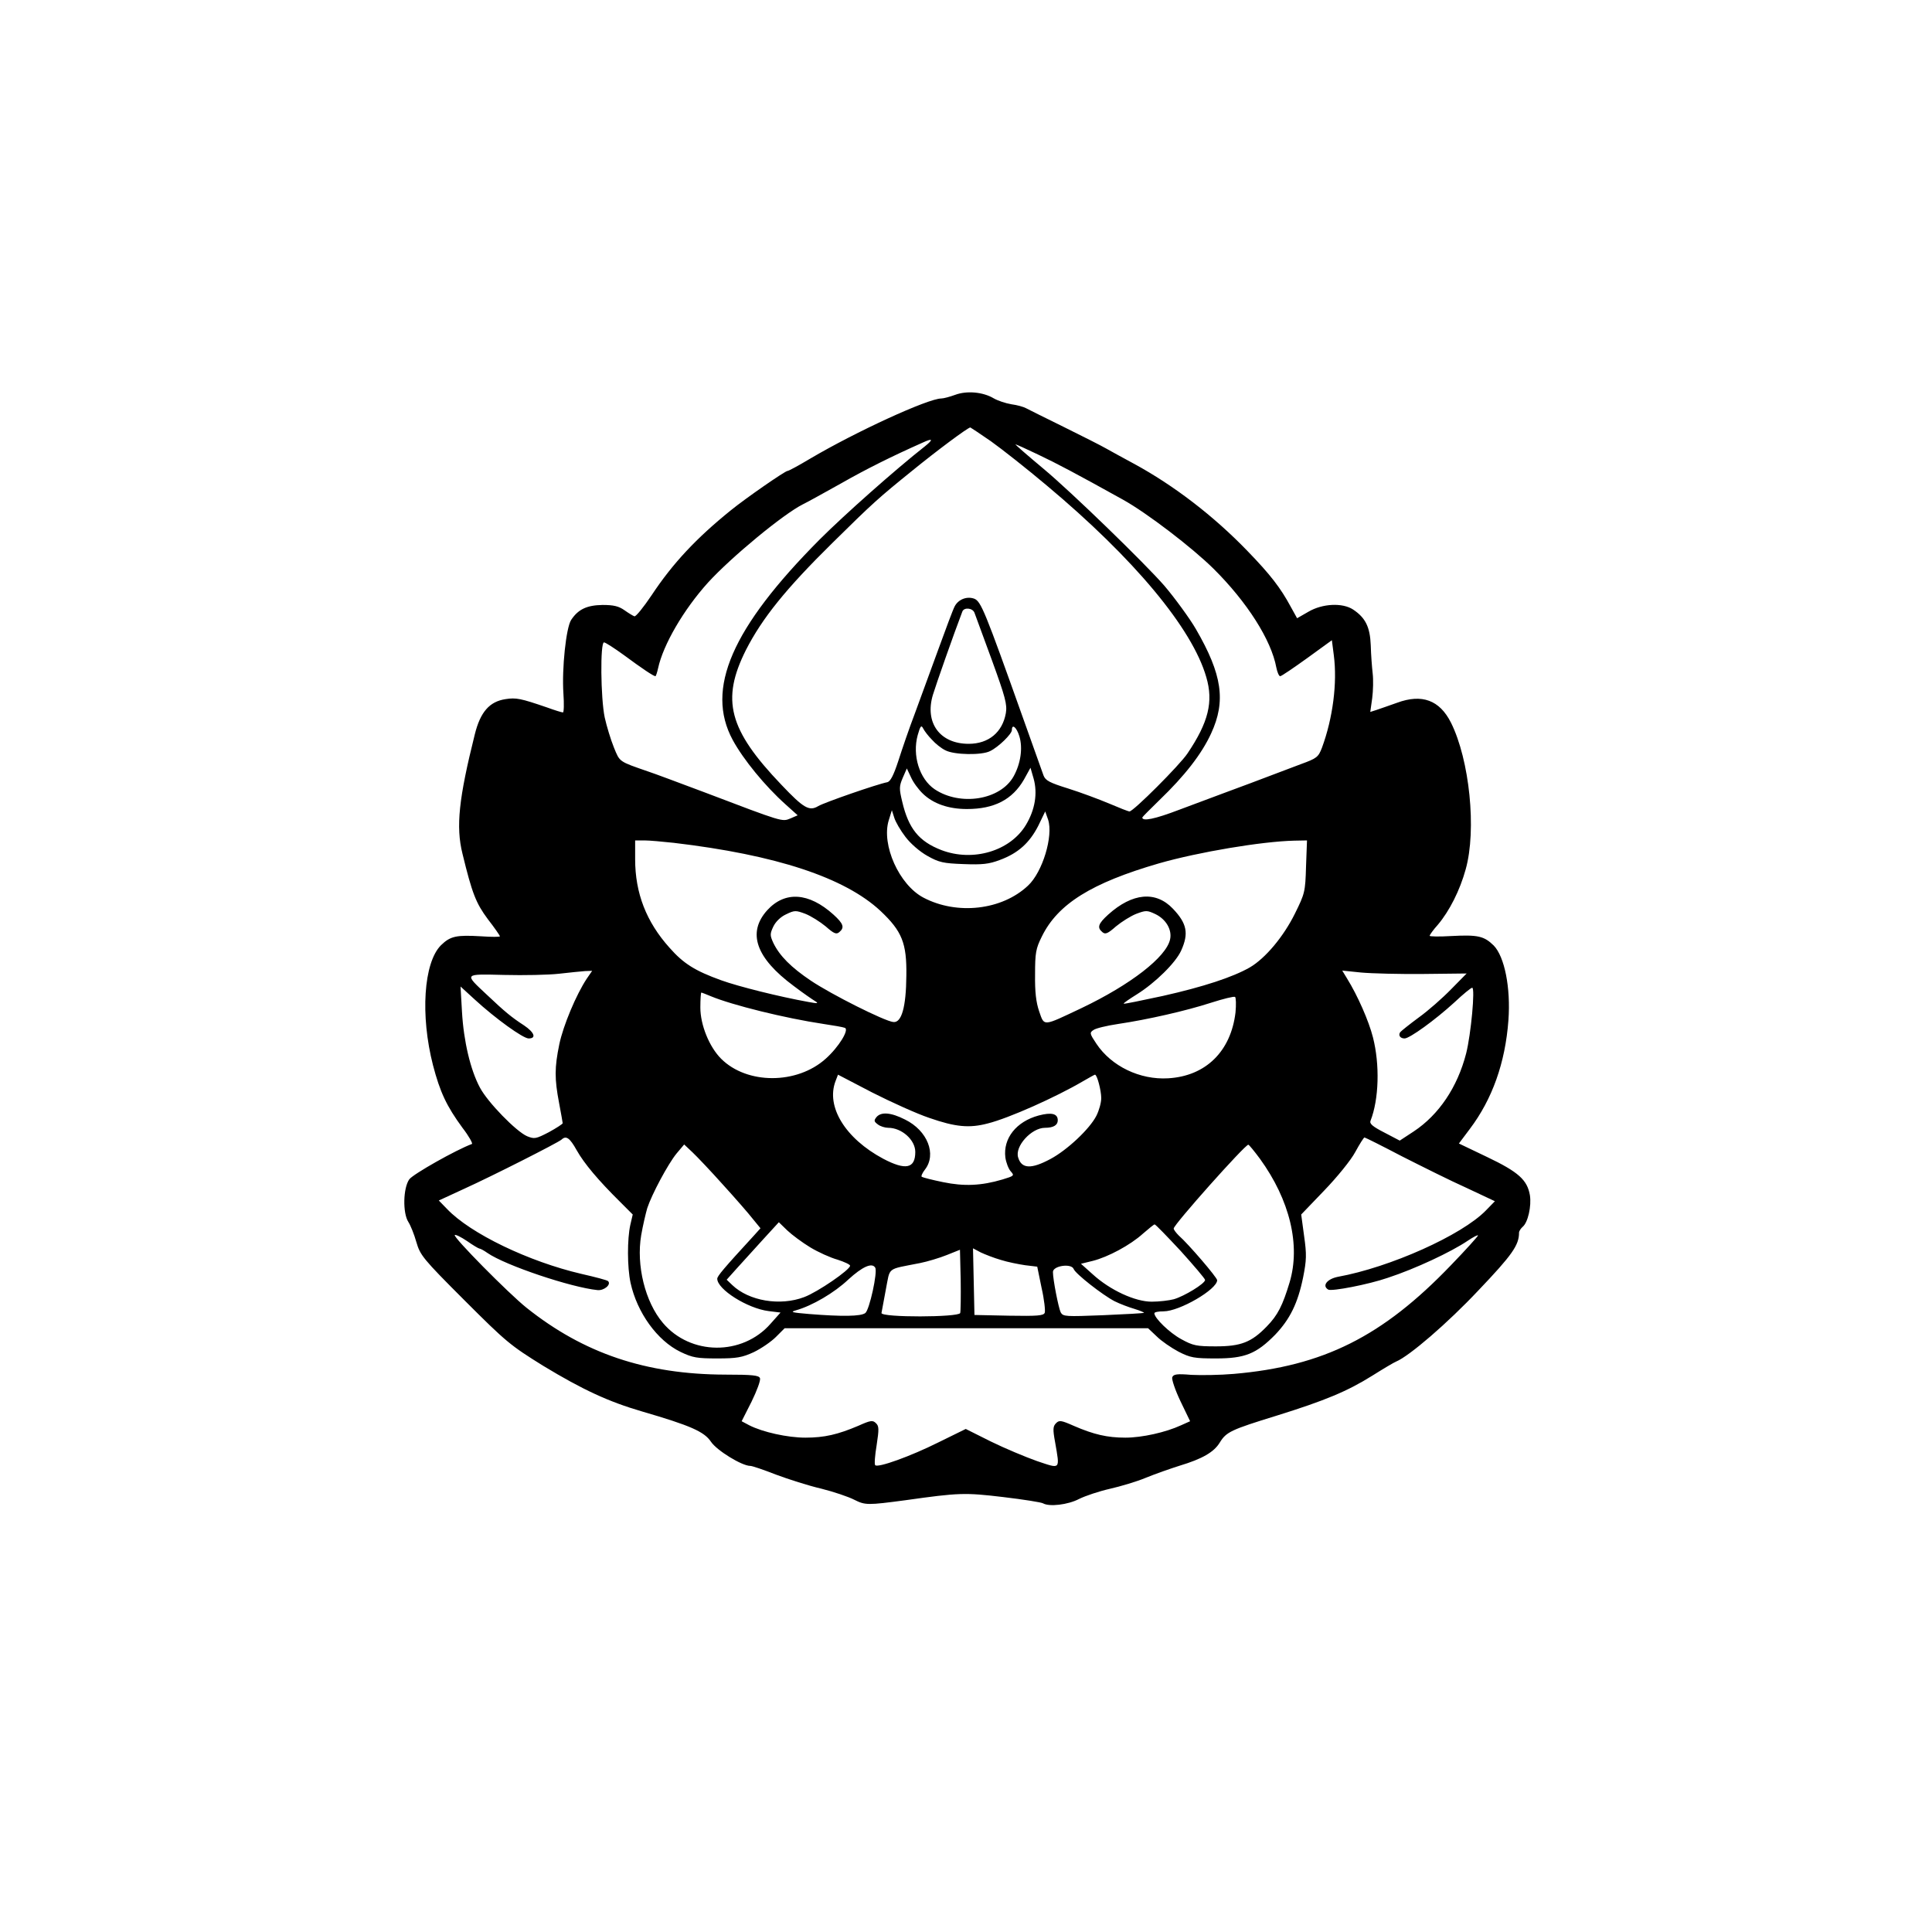
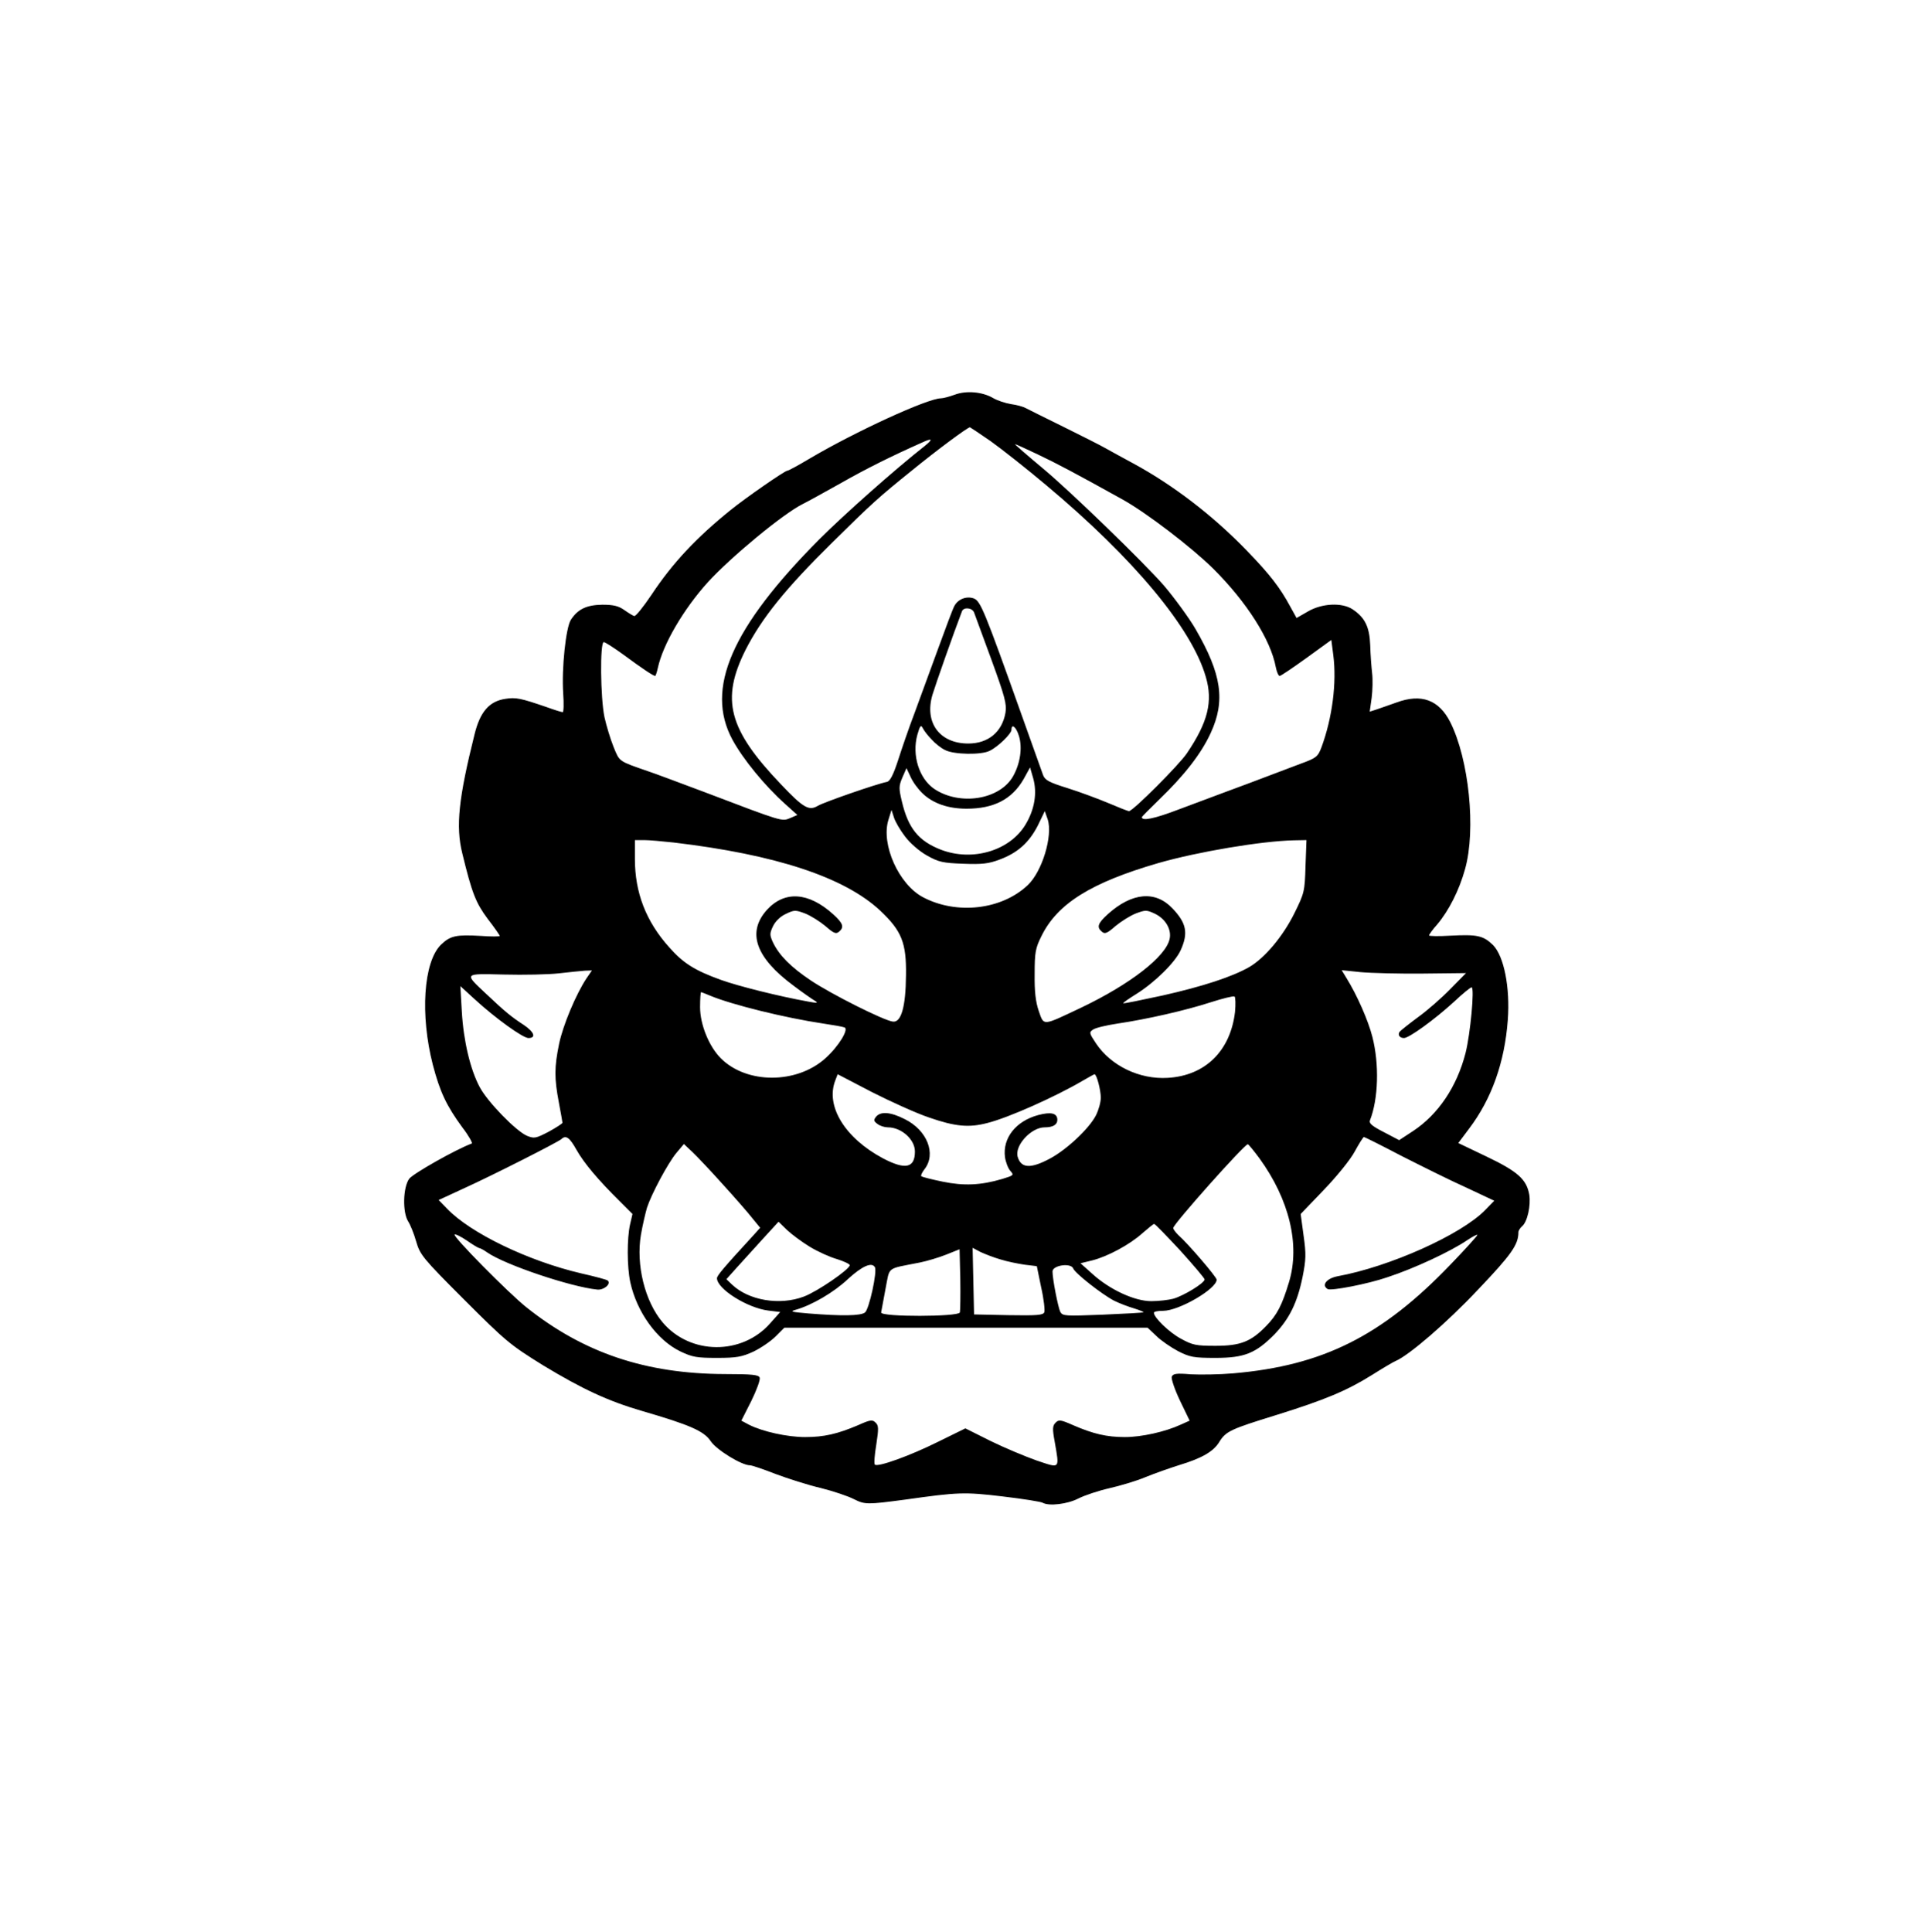
- <svg xmlns="http://www.w3.org/2000/svg" version="1.0" width="800pt" height="800pt" viewBox="0 0 800 800" preserveAspectRatio="xMidYMid meet">
-   <g transform="translate(0,800) scale(0.1,-0.1)" fill="#000000" stroke="none">
-     <path d="M3955 6365 c-22 -8 -48 -15 -57 -15 -55 0 -355 -138 -543 -249 -47 -28 -89 -51 -94 -51 -10 0 -172 -112 -236 -164 -141 -114 -239 -218 -327 -351 -33 -49 -65 -89 -71 -87 -6 2 -24 13 -41 25 -24 17 -45 22 -91 22 -65 -1 -101 -18 -130 -62 -21 -32 -39 -202 -32 -305 3 -43 2 -78 -2 -78 -5 0 -34 9 -67 21 -108 37 -127 41 -171 34 -66 -10 -104 -53 -127 -146 -66 -264 -79 -382 -51 -494 40 -165 56 -205 105 -271 28 -36 50 -68 50 -71 0 -3 -35 -3 -78 0 -102 6 -127 1 -166 -37 -72 -72 -86 -291 -33 -497 29 -111 56 -169 122 -259 27 -35 44 -66 39 -67 -67 -25 -242 -124 -259 -146 -26 -36 -28 -140 -4 -177 9 -14 24 -51 33 -83 16 -55 27 -69 199 -241 173 -173 190 -187 327 -272 162 -98 269 -148 410 -189 199 -58 256 -83 284 -125 24 -36 128 -100 163 -100 8 0 55 -16 106 -36 51 -19 135 -46 187 -58 52 -13 114 -34 137 -46 46 -23 55 -23 213 -2 220 31 245 32 404 13 85 -10 159 -22 165 -26 26 -15 103 -6 149 18 26 13 83 32 127 42 44 10 112 30 150 46 39 16 102 38 140 50 93 28 142 56 166 96 27 44 47 53 235 111 202 63 293 101 397 166 46 29 90 55 98 58 55 23 213 159 341 295 140 147 168 187 168 239 0 6 7 17 15 24 22 18 37 86 30 131 -11 63 -47 96 -177 158 l-117 56 45 60 c93 123 147 274 160 450 10 135 -16 264 -61 310 -40 39 -65 45 -177 39 -49 -3 -88 -2 -88 1 0 4 15 25 34 46 48 57 91 142 115 229 46 164 16 454 -61 608 -47 93 -120 120 -223 82 -33 -12 -72 -25 -86 -30 l-25 -8 8 57 c4 31 5 77 2 102 -3 26 -7 78 -8 117 -3 76 -22 114 -73 148 -44 29 -127 25 -185 -9 l-47 -27 -26 47 c-42 78 -84 133 -180 232 -139 144 -304 271 -470 361 -44 24 -96 52 -115 63 -19 11 -98 51 -175 89 -77 38 -148 73 -157 78 -9 5 -36 13 -60 16 -24 4 -57 15 -74 25 -44 26 -111 32 -159 14z m148 -192 c45 -32 149 -114 231 -183 362 -303 603 -592 661 -794 30 -102 9 -187 -78 -316 -32 -48 -224 -240 -240 -240 -5 0 -43 15 -85 33 -43 18 -118 46 -169 62 -77 24 -94 33 -102 54 -5 14 -44 123 -86 241 -157 441 -173 480 -201 491 -31 11 -66 -3 -81 -32 -7 -13 -37 -94 -68 -179 -31 -85 -75 -204 -97 -265 -23 -60 -53 -148 -68 -195 -20 -61 -33 -86 -46 -89 -42 -8 -261 -84 -286 -99 -37 -22 -60 -9 -152 88 -219 229 -251 352 -147 559 67 131 165 253 358 443 167 165 193 188 328 297 103 84 233 181 243 181 1 0 40 -26 85 -57z m-273 -21 c-121 -95 -333 -283 -436 -386 -364 -366 -474 -619 -360 -830 44 -81 134 -191 219 -267 l50 -45 -30 -13 c-35 -14 -27 -17 -358 109 -104 39 -208 78 -230 85 -124 43 -118 39 -143 100 -13 32 -30 88 -38 124 -17 81 -19 311 -3 311 6 0 43 -24 83 -53 73 -54 122 -87 130 -87 2 0 7 15 11 33 21 97 105 242 207 355 96 105 311 283 393 324 17 8 87 47 157 86 107 61 212 113 338 169 43 20 46 14 10 -15z m468 -34 c80 -38 152 -76 352 -187 99 -55 286 -198 375 -286 139 -138 239 -295 260 -409 4 -20 11 -36 16 -36 5 0 55 34 112 75 l102 74 8 -62 c15 -115 -4 -261 -49 -383 -15 -39 -21 -44 -87 -68 -182 -69 -267 -101 -322 -121 -33 -12 -115 -43 -182 -68 -102 -39 -153 -49 -153 -32 0 2 32 34 71 72 105 101 175 191 214 276 62 134 46 244 -63 432 -24 42 -89 131 -131 180 -81 93 -385 388 -499 483 -67 56 -120 102 -117 102 3 0 45 -19 93 -42z m-263 -655 c4 -10 36 -98 72 -196 56 -154 64 -184 58 -220 -14 -79 -71 -127 -154 -127 -119 0 -183 87 -148 203 12 40 86 251 122 345 7 18 42 15 50 -5z m-176 -526 c14 -16 39 -36 56 -44 36 -19 151 -21 185 -3 35 17 90 71 90 87 0 28 20 11 31 -26 15 -49 5 -114 -24 -166 -55 -98 -221 -124 -327 -53 -63 43 -93 140 -70 224 11 39 15 43 23 27 5 -10 21 -31 36 -46z m-37 -224 c43 -41 105 -63 182 -63 113 0 188 39 236 122 l27 49 13 -45 c17 -61 6 -129 -32 -192 -65 -108 -219 -154 -350 -104 -93 36 -136 89 -162 200 -13 54 -13 64 2 99 l17 39 17 -36 c9 -21 31 -51 50 -69z m-73 -178 c21 -28 59 -61 91 -79 48 -27 66 -31 150 -34 78 -3 105 0 150 17 76 28 123 71 159 141 l29 60 12 -34 c22 -68 -23 -217 -83 -273 -108 -102 -294 -123 -433 -50 -101 53 -175 219 -144 320 l13 42 10 -31 c5 -17 26 -53 46 -79z m-959 -25 c424 -50 708 -144 856 -282 89 -84 109 -133 107 -268 -1 -131 -20 -196 -54 -192 -37 4 -256 114 -341 171 -82 55 -130 103 -156 157 -14 31 -14 37 0 67 10 21 31 41 53 51 35 17 40 17 80 2 23 -9 61 -33 84 -52 34 -30 44 -34 56 -24 23 19 18 35 -24 73 -102 92 -201 98 -274 18 -84 -93 -47 -198 110 -314 38 -29 79 -57 89 -63 15 -9 9 -10 -28 -3 -122 22 -290 64 -362 90 -108 39 -156 69 -214 135 -96 107 -142 226 -142 366 l0 78 38 0 c21 0 76 -5 122 -10z m2618 -98 c-3 -105 -5 -112 -46 -195 -47 -95 -122 -185 -187 -223 -70 -40 -191 -80 -360 -118 -88 -19 -161 -34 -162 -32 -2 2 23 19 55 39 75 47 160 130 183 181 32 71 24 112 -34 173 -71 75 -168 66 -268 -24 -42 -38 -47 -54 -24 -73 12 -10 22 -6 56 24 23 19 61 43 84 52 40 15 45 15 79 -1 44 -21 70 -65 61 -105 -16 -73 -163 -187 -366 -284 -163 -77 -154 -77 -176 -14 -13 38 -18 81 -17 153 0 89 3 107 28 157 66 135 206 222 485 303 164 47 427 91 560 94 l53 1 -4 -108z m-2978 -464 c-44 -66 -98 -195 -114 -272 -20 -97 -20 -143 -1 -243 8 -43 15 -81 15 -84 0 -3 -26 -20 -57 -37 -54 -28 -60 -29 -90 -17 -45 19 -164 141 -196 202 -39 73 -67 191 -74 313 l-6 105 59 -54 c86 -79 200 -161 223 -161 33 0 24 25 -19 54 -51 33 -79 56 -153 126 -96 90 -99 87 71 83 81 -2 183 0 227 5 44 5 93 10 108 11 l29 1 -22 -32z m3464 19 l179 2 -64 -65 c-35 -36 -95 -89 -134 -117 -38 -28 -73 -56 -77 -61 -9 -13 0 -26 18 -26 21 0 126 76 206 149 36 34 69 61 74 61 13 0 -5 -193 -25 -272 -36 -140 -113 -254 -217 -323 l-58 -38 -63 33 c-49 25 -63 37 -58 49 35 89 39 233 10 346 -17 67 -63 172 -107 243 l-20 33 78 -8 c44 -4 160 -7 258 -6z m-2951 -92 c89 -37 307 -91 467 -115 41 -6 81 -13 88 -16 20 -6 -24 -79 -79 -128 -119 -107 -326 -107 -433 0 -49 49 -86 140 -86 212 0 34 2 62 4 62 2 0 20 -7 39 -15z m2173 -67 c-19 -161 -123 -264 -279 -273 -117 -7 -235 50 -297 143 -28 42 -29 46 -12 57 9 7 55 18 102 25 121 18 280 54 385 88 50 16 94 27 99 24 4 -2 5 -32 2 -64z m-1268 -437 c109 -38 166 -43 242 -23 88 22 282 109 393 174 26 15 49 28 51 28 9 0 26 -66 26 -97 0 -19 -9 -51 -20 -73 -28 -55 -121 -142 -190 -179 -80 -43 -120 -41 -134 6 -15 46 55 123 111 123 35 0 53 11 53 31 0 28 -26 34 -79 20 -93 -25 -148 -95 -138 -174 3 -21 13 -47 22 -57 16 -18 15 -19 -34 -34 -88 -26 -159 -29 -246 -11 -44 9 -83 19 -88 22 -4 2 2 16 13 30 49 63 11 161 -82 207 -59 30 -100 33 -119 10 -11 -14 -10 -18 6 -30 10 -8 30 -14 43 -14 56 0 112 -50 112 -100 0 -69 -40 -77 -133 -28 -157 84 -238 216 -197 322 l10 26 142 -74 c79 -40 185 -88 236 -105z m-1460 -134 c31 -55 89 -124 180 -214 l52 -52 -10 -43 c-13 -58 -13 -175 1 -240 27 -123 110 -239 207 -286 50 -24 69 -27 152 -27 81 0 103 4 151 26 31 15 72 43 92 63 l36 36 753 0 752 0 36 -34 c19 -19 60 -47 90 -63 49 -25 65 -28 155 -28 120 0 167 19 245 98 61 64 94 130 116 238 14 71 15 94 4 171 l-12 89 95 99 c53 55 111 126 129 160 18 33 35 60 38 60 3 0 73 -35 155 -78 83 -42 203 -102 268 -131 l117 -55 -37 -38 c-100 -103 -398 -236 -613 -275 -45 -9 -67 -37 -40 -53 14 -8 166 21 247 49 113 37 262 107 330 153 24 16 43 26 43 22 0 -3 -50 -59 -112 -123 -283 -295 -528 -418 -899 -450 -57 -5 -137 -6 -176 -4 -59 5 -74 3 -79 -10 -3 -8 12 -53 34 -99 l40 -83 -38 -17 c-63 -29 -161 -51 -230 -51 -75 0 -131 13 -214 49 -52 23 -60 24 -73 11 -13 -13 -14 -25 -4 -79 20 -116 24 -111 -75 -78 -48 17 -134 53 -191 81 l-104 52 -112 -55 c-116 -58 -252 -107 -263 -95 -4 4 -1 41 6 83 10 66 10 79 -3 91 -13 13 -22 12 -73 -11 -85 -36 -140 -49 -219 -49 -74 0 -177 23 -232 51 l-32 17 41 81 c22 45 38 88 35 97 -4 12 -30 15 -144 15 -329 1 -586 88 -823 277 -76 61 -305 293 -297 301 3 3 26 -8 51 -25 24 -17 48 -31 51 -31 4 0 19 -8 33 -18 75 -52 347 -143 456 -154 27 -3 58 23 44 37 -3 4 -53 17 -110 30 -219 51 -460 167 -557 269 l-34 35 104 48 c117 53 389 191 404 204 19 18 34 8 63 -44z m606 -143 c51 -56 106 -119 123 -141 l32 -39 -27 -30 c-125 -136 -152 -168 -152 -179 0 -44 125 -123 213 -134 l49 -6 -41 -46 c-117 -134 -332 -132 -446 3 -74 87 -111 239 -90 363 7 41 19 91 25 112 19 58 86 183 121 226 l32 38 35 -33 c19 -18 76 -78 126 -134z m2223 108 c124 -171 169 -358 123 -512 -29 -96 -49 -136 -95 -183 -63 -65 -107 -82 -210 -82 -81 0 -95 3 -144 30 -48 26 -111 87 -111 107 0 5 17 8 38 8 66 0 222 91 222 129 0 11 -119 150 -159 185 -11 11 -21 24 -21 29 0 16 295 347 309 347 3 0 25 -27 48 -58z m-1862 -367 c33 -20 84 -43 113 -51 28 -9 52 -20 52 -25 0 -17 -134 -109 -190 -130 -100 -38 -229 -16 -298 50 l-23 22 43 48 c24 26 72 79 108 119 l65 71 35 -34 c19 -18 62 -50 95 -70z m1534 -15 c55 -61 101 -115 101 -120 0 -15 -87 -68 -130 -80 -19 -5 -60 -10 -91 -10 -69 0 -173 48 -245 114 l-48 43 49 12 c63 16 155 65 208 113 23 20 45 38 48 38 4 0 52 -50 108 -110z m-913 -257 c-7 -18 -326 -19 -326 0 1 6 9 50 18 97 19 96 1 82 142 110 30 6 80 21 110 33 l55 22 3 -124 c1 -69 0 -131 -2 -138z m168 220 c28 -9 74 -18 101 -22 l50 -6 18 -88 c11 -48 16 -95 13 -103 -5 -12 -30 -14 -148 -12 l-143 3 -3 138 -3 138 32 -17 c17 -8 55 -23 83 -31z m-520 -32 c11 -17 -24 -176 -41 -188 -18 -14 -96 -15 -233 -4 -70 6 -80 8 -55 15 68 19 160 73 218 128 58 53 98 71 111 49z m822 -6 c8 -20 119 -107 169 -133 22 -11 59 -25 83 -32 23 -7 41 -15 39 -16 -2 -2 -78 -6 -169 -10 -156 -6 -166 -6 -176 12 -9 19 -32 135 -32 167 0 26 77 37 86 12z" />
+ <svg xmlns="http://www.w3.org/2000/svg" width="1066.667" height="1066.667" preserveAspectRatio="xMidYMid meet" version="1.0" viewBox="0 0 800 800">
+   <g fill="#000" stroke="none">
+     <path d="M3955 6365 c-22 -8 -48 -15 -57 -15 -55 0 -355 -138 -543 -249 -47 -28 -89 -51 -94 -51 -10 0 -172 -112 -236 -164 -141 -114 -239 -218 -327 -351 -33 -49 -65 -89 -71 -87 -6 2 -24 13 -41 25 -24 17 -45 22 -91 22 -65 -1 -101 -18 -130 -62 -21 -32 -39 -202 -32 -305 3 -43 2 -78 -2 -78 -5 0 -34 9 -67 21 -108 37 -127 41 -171 34 -66 -10 -104 -53 -127 -146 -66 -264 -79 -382 -51 -494 40 -165 56 -205 105 -271 28 -36 50 -68 50 -71 0 -3 -35 -3 -78 0 -102 6 -127 1 -166 -37 -72 -72 -86 -291 -33 -497 29 -111 56 -169 122 -259 27 -35 44 -66 39 -67 -67 -25 -242 -124 -259 -146 -26 -36 -28 -140 -4 -177 9 -14 24 -51 33 -83 16 -55 27 -69 199 -241 173 -173 190 -187 327 -272 162 -98 269 -148 410 -189 199 -58 256 -83 284 -125 24 -36 128 -100 163 -100 8 0 55 -16 106 -36 51 -19 135 -46 187 -58 52 -13 114 -34 137 -46 46 -23 55 -23 213 -2 220 31 245 32 404 13 85 -10 159 -22 165 -26 26 -15 103 -6 149 18 26 13 83 32 127 42 44 10 112 30 150 46 39 16 102 38 140 50 93 28 142 56 166 96 27 44 47 53 235 111 202 63 293 101 397 166 46 29 90 55 98 58 55 23 213 159 341 295 140 147 168 187 168 239 0 6 7 17 15 24 22 18 37 86 30 131 -11 63 -47 96 -177 158 l-117 56 45 60 c93 123 147 274 160 450 10 135 -16 264 -61 310 -40 39 -65 45 -177 39 -49 -3 -88 -2 -88 1 0 4 15 25 34 46 48 57 91 142 115 229 46 164 16 454 -61 608 -47 93 -120 120 -223 82 -33 -12 -72 -25 -86 -30 l-25 -8 8 57 c4 31 5 77 2 102 -3 26 -7 78 -8 117 -3 76 -22 114 -73 148 -44 29 -127 25 -185 -9 l-47 -27 -26 47 c-42 78 -84 133 -180 232 -139 144 -304 271 -470 361 -44 24 -96 52 -115 63 -19 11 -98 51 -175 89 -77 38 -148 73 -157 78 -9 5 -36 13 -60 16 -24 4 -57 15 -74 25 -44 26 -111 32 -159 14z m148 -192 c45 -32 149 -114 231 -183 362 -303 603 -592 661 -794 30 -102 9 -187 -78 -316 -32 -48 -224 -240 -240 -240 -5 0 -43 15 -85 33 -43 18 -118 46 -169 62 -77 24 -94 33 -102 54 -5 14 -44 123 -86 241 -157 441 -173 480 -201 491 -31 11 -66 -3 -81 -32 -7 -13 -37 -94 -68 -179 -31 -85 -75 -204 -97 -265 -23 -60 -53 -148 -68 -195 -20 -61 -33 -86 -46 -89 -42 -8 -261 -84 -286 -99 -37 -22 -60 -9 -152 88 -219 229 -251 352 -147 559 67 131 165 253 358 443 167 165 193 188 328 297 103 84 233 181 243 181 1 0 40 -26 85 -57z m-273 -21 c-121 -95 -333 -283 -436 -386 -364 -366 -474 -619 -360 -830 44 -81 134 -191 219 -267 l50 -45 -30 -13 c-35 -14 -27 -17 -358 109 -104 39 -208 78 -230 85 -124 43 -118 39 -143 100 -13 32 -30 88 -38 124 -17 81 -19 311 -3 311 6 0 43 -24 83 -53 73 -54 122 -87 130 -87 2 0 7 15 11 33 21 97 105 242 207 355 96 105 311 283 393 324 17 8 87 47 157 86 107 61 212 113 338 169 43 20 46 14 10 -15z m468 -34 c80 -38 152 -76 352 -187 99 -55 286 -198 375 -286 139 -138 239 -295 260 -409 4 -20 11 -36 16 -36 5 0 55 34 112 75 l102 74 8 -62 c15 -115 -4 -261 -49 -383 -15 -39 -21 -44 -87 -68 -182 -69 -267 -101 -322 -121 -33 -12 -115 -43 -182 -68 -102 -39 -153 -49 -153 -32 0 2 32 34 71 72 105 101 175 191 214 276 62 134 46 244 -63 432 -24 42 -89 131 -131 180 -81 93 -385 388 -499 483 -67 56 -120 102 -117 102 3 0 45 -19 93 -42z m-263 -655 c4 -10 36 -98 72 -196 56 -154 64 -184 58 -220 -14 -79 -71 -127 -154 -127 -119 0 -183 87 -148 203 12 40 86 251 122 345 7 18 42 15 50 -5z m-176 -526 c14 -16 39 -36 56 -44 36 -19 151 -21 185 -3 35 17 90 71 90 87 0 28 20 11 31 -26 15 -49 5 -114 -24 -166 -55 -98 -221 -124 -327 -53 -63 43 -93 140 -70 224 11 39 15 43 23 27 5 -10 21 -31 36 -46z m-37 -224 c43 -41 105 -63 182 -63 113 0 188 39 236 122 l27 49 13 -45 c17 -61 6 -129 -32 -192 -65 -108 -219 -154 -350 -104 -93 36 -136 89 -162 200 -13 54 -13 64 2 99 l17 39 17 -36 c9 -21 31 -51 50 -69z m-73 -178 c21 -28 59 -61 91 -79 48 -27 66 -31 150 -34 78 -3 105 0 150 17 76 28 123 71 159 141 l29 60 12 -34 c22 -68 -23 -217 -83 -273 -108 -102 -294 -123 -433 -50 -101 53 -175 219 -144 320 l13 42 10 -31 c5 -17 26 -53 46 -79z m-959 -25 c424 -50 708 -144 856 -282 89 -84 109 -133 107 -268 -1 -131 -20 -196 -54 -192 -37 4 -256 114 -341 171 -82 55 -130 103 -156 157 -14 31 -14 37 0 67 10 21 31 41 53 51 35 17 40 17 80 2 23 -9 61 -33 84 -52 34 -30 44 -34 56 -24 23 19 18 35 -24 73 -102 92 -201 98 -274 18 -84 -93 -47 -198 110 -314 38 -29 79 -57 89 -63 15 -9 9 -10 -28 -3 -122 22 -290 64 -362 90 -108 39 -156 69 -214 135 -96 107 -142 226 -142 366 l0 78 38 0 c21 0 76 -5 122 -10z m2618 -98 c-3 -105 -5 -112 -46 -195 -47 -95 -122 -185 -187 -223 -70 -40 -191 -80 -360 -118 -88 -19 -161 -34 -162 -32 -2 2 23 19 55 39 75 47 160 130 183 181 32 71 24 112 -34 173 -71 75 -168 66 -268 -24 -42 -38 -47 -54 -24 -73 12 -10 22 -6 56 24 23 19 61 43 84 52 40 15 45 15 79 -1 44 -21 70 -65 61 -105 -16 -73 -163 -187 -366 -284 -163 -77 -154 -77 -176 -14 -13 38 -18 81 -17 153 0 89 3 107 28 157 66 135 206 222 485 303 164 47 427 91 560 94 l53 1 -4 -108z m-2978 -464 c-44 -66 -98 -195 -114 -272 -20 -97 -20 -143 -1 -243 8 -43 15 -81 15 -84 0 -3 -26 -20 -57 -37 -54 -28 -60 -29 -90 -17 -45 19 -164 141 -196 202 -39 73 -67 191 -74 313 l-6 105 59 -54 c86 -79 200 -161 223 -161 33 0 24 25 -19 54 -51 33 -79 56 -153 126 -96 90 -99 87 71 83 81 -2 183 0 227 5 44 5 93 10 108 11 l29 1 -22 -32z m3464 19 l179 2 -64 -65 c-35 -36 -95 -89 -134 -117 -38 -28 -73 -56 -77 -61 -9 -13 0 -26 18 -26 21 0 126 76 206 149 36 34 69 61 74 61 13 0 -5 -193 -25 -272 -36 -140 -113 -254 -217 -323 l-58 -38 -63 33 c-49 25 -63 37 -58 49 35 89 39 233 10 346 -17 67 -63 172 -107 243 l-20 33 78 -8 c44 -4 160 -7 258 -6z m-2951 -92 c89 -37 307 -91 467 -115 41 -6 81 -13 88 -16 20 -6 -24 -79 -79 -128 -119 -107 -326 -107 -433 0 -49 49 -86 140 -86 212 0 34 2 62 4 62 2 0 20 -7 39 -15z m2173 -67 c-19 -161 -123 -264 -279 -273 -117 -7 -235 50 -297 143 -28 42 -29 46 -12 57 9 7 55 18 102 25 121 18 280 54 385 88 50 16 94 27 99 24 4 -2 5 -32 2 -64z m-1268 -437 c109 -38 166 -43 242 -23 88 22 282 109 393 174 26 15 49 28 51 28 9 0 26 -66 26 -97 0 -19 -9 -51 -20 -73 -28 -55 -121 -142 -190 -179 -80 -43 -120 -41 -134 6 -15 46 55 123 111 123 35 0 53 11 53 31 0 28 -26 34 -79 20 -93 -25 -148 -95 -138 -174 3 -21 13 -47 22 -57 16 -18 15 -19 -34 -34 -88 -26 -159 -29 -246 -11 -44 9 -83 19 -88 22 -4 2 2 16 13 30 49 63 11 161 -82 207 -59 30 -100 33 -119 10 -11 -14 -10 -18 6 -30 10 -8 30 -14 43 -14 56 0 112 -50 112 -100 0 -69 -40 -77 -133 -28 -157 84 -238 216 -197 322 l10 26 142 -74 c79 -40 185 -88 236 -105z m-1460 -134 c31 -55 89 -124 180 -214 l52 -52 -10 -43 c-13 -58 -13 -175 1 -240 27 -123 110 -239 207 -286 50 -24 69 -27 152 -27 81 0 103 4 151 26 31 15 72 43 92 63 l36 36 753 0 752 0 36 -34 c19 -19 60 -47 90 -63 49 -25 65 -28 155 -28 120 0 167 19 245 98 61 64 94 130 116 238 14 71 15 94 4 171 l-12 89 95 99 c53 55 111 126 129 160 18 33 35 60 38 60 3 0 73 -35 155 -78 83 -42 203 -102 268 -131 l117 -55 -37 -38 c-100 -103 -398 -236 -613 -275 -45 -9 -67 -37 -40 -53 14 -8 166 21 247 49 113 37 262 107 330 153 24 16 43 26 43 22 0 -3 -50 -59 -112 -123 -283 -295 -528 -418 -899 -450 -57 -5 -137 -6 -176 -4 -59 5 -74 3 -79 -10 -3 -8 12 -53 34 -99 l40 -83 -38 -17 c-63 -29 -161 -51 -230 -51 -75 0 -131 13 -214 49 -52 23 -60 24 -73 11 -13 -13 -14 -25 -4 -79 20 -116 24 -111 -75 -78 -48 17 -134 53 -191 81 l-104 52 -112 -55 c-116 -58 -252 -107 -263 -95 -4 4 -1 41 6 83 10 66 10 79 -3 91 -13 13 -22 12 -73 -11 -85 -36 -140 -49 -219 -49 -74 0 -177 23 -232 51 l-32 17 41 81 c22 45 38 88 35 97 -4 12 -30 15 -144 15 -329 1 -586 88 -823 277 -76 61 -305 293 -297 301 3 3 26 -8 51 -25 24 -17 48 -31 51 -31 4 0 19 -8 33 -18 75 -52 347 -143 456 -154 27 -3 58 23 44 37 -3 4 -53 17 -110 30 -219 51 -460 167 -557 269 l-34 35 104 48 c117 53 389 191 404 204 19 18 34 8 63 -44z m606 -143 c51 -56 106 -119 123 -141 l32 -39 -27 -30 c-125 -136 -152 -168 -152 -179 0 -44 125 -123 213 -134 l49 -6 -41 -46 c-117 -134 -332 -132 -446 3 -74 87 -111 239 -90 363 7 41 19 91 25 112 19 58 86 183 121 226 l32 38 35 -33 c19 -18 76 -78 126 -134z m2223 108 c124 -171 169 -358 123 -512 -29 -96 -49 -136 -95 -183 -63 -65 -107 -82 -210 -82 -81 0 -95 3 -144 30 -48 26 -111 87 -111 107 0 5 17 8 38 8 66 0 222 91 222 129 0 11 -119 150 -159 185 -11 11 -21 24 -21 29 0 16 295 347 309 347 3 0 25 -27 48 -58z m-1862 -367 c33 -20 84 -43 113 -51 28 -9 52 -20 52 -25 0 -17 -134 -109 -190 -130 -100 -38 -229 -16 -298 50 l-23 22 43 48 c24 26 72 79 108 119 l65 71 35 -34 c19 -18 62 -50 95 -70z m1534 -15 c55 -61 101 -115 101 -120 0 -15 -87 -68 -130 -80 -19 -5 -60 -10 -91 -10 -69 0 -173 48 -245 114 l-48 43 49 12 c63 16 155 65 208 113 23 20 45 38 48 38 4 0 52 -50 108 -110z m-913 -257 c-7 -18 -326 -19 -326 0 1 6 9 50 18 97 19 96 1 82 142 110 30 6 80 21 110 33 l55 22 3 -124 c1 -69 0 -131 -2 -138z m168 220 c28 -9 74 -18 101 -22 l50 -6 18 -88 c11 -48 16 -95 13 -103 -5 -12 -30 -14 -148 -12 l-143 3 -3 138 -3 138 32 -17 c17 -8 55 -23 83 -31z m-520 -32 c11 -17 -24 -176 -41 -188 -18 -14 -96 -15 -233 -4 -70 6 -80 8 -55 15 68 19 160 73 218 128 58 53 98 71 111 49z m822 -6 c8 -20 119 -107 169 -133 22 -11 59 -25 83 -32 23 -7 41 -15 39 -16 -2 -2 -78 -6 -169 -10 -156 -6 -166 -6 -176 12 -9 19 -32 135 -32 167 0 26 77 37 86 12z" transform="translate(0,800) scale(0.1,-0.1)" />
  </g>
</svg>
